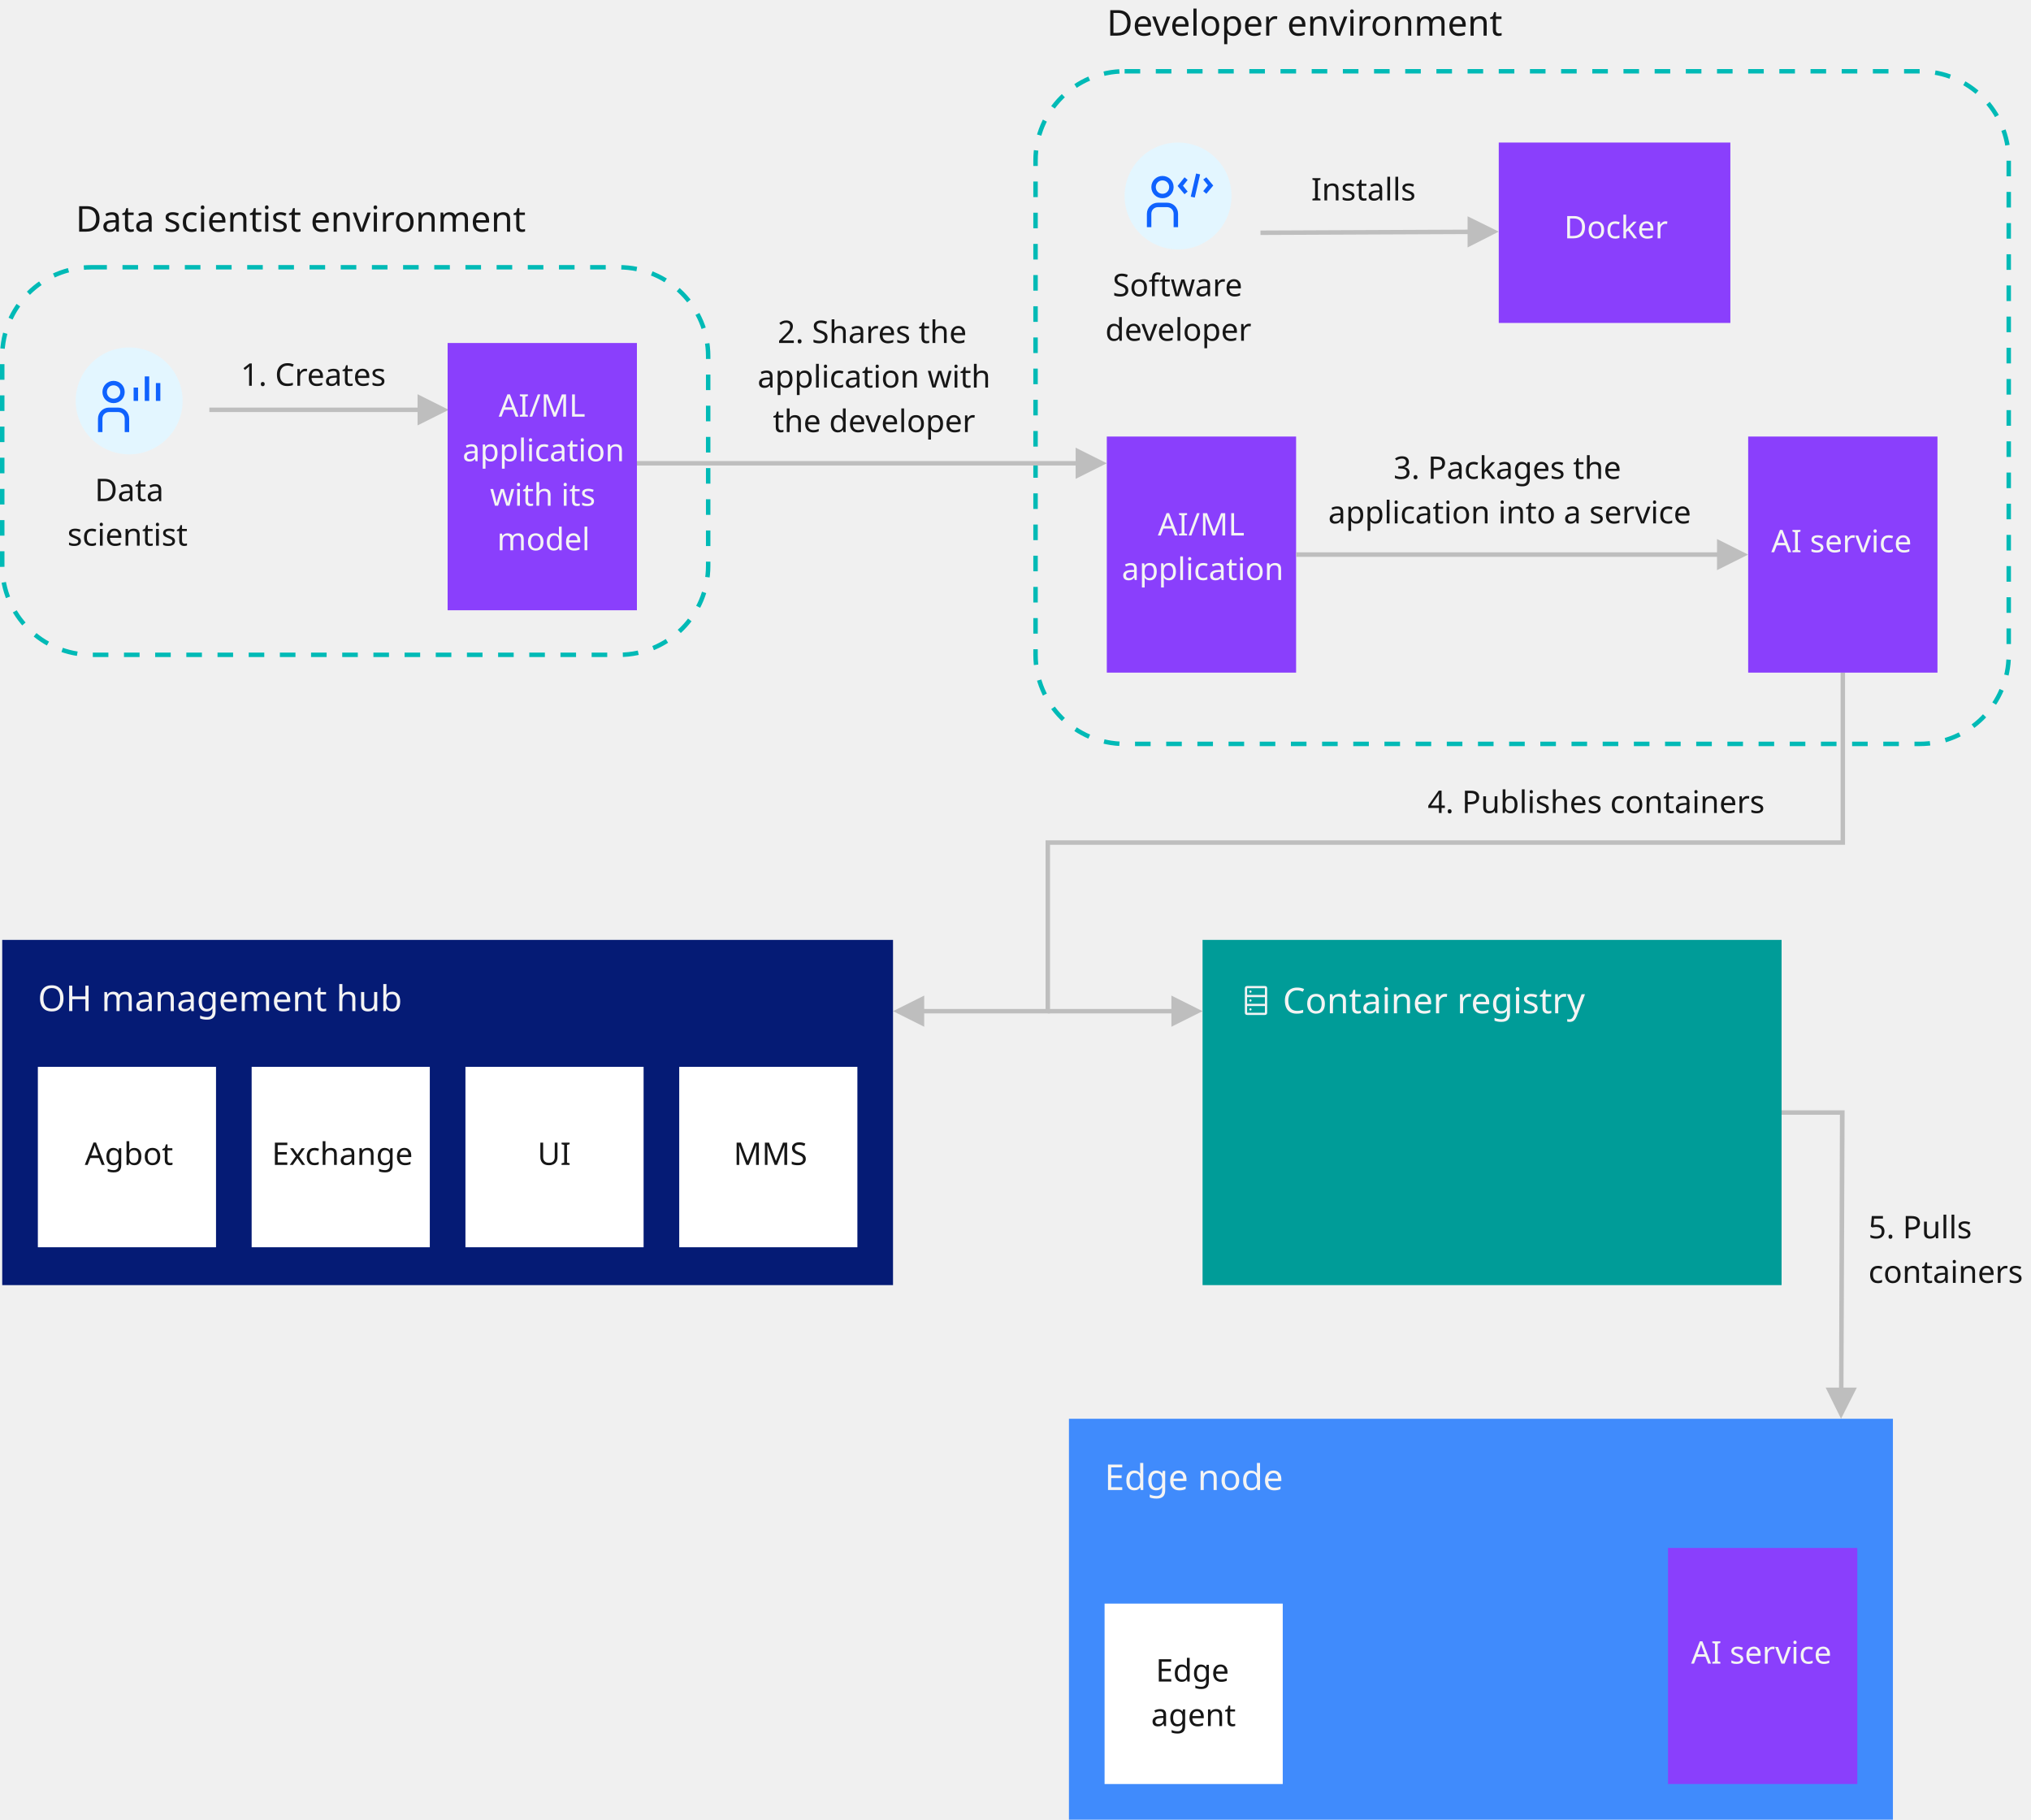
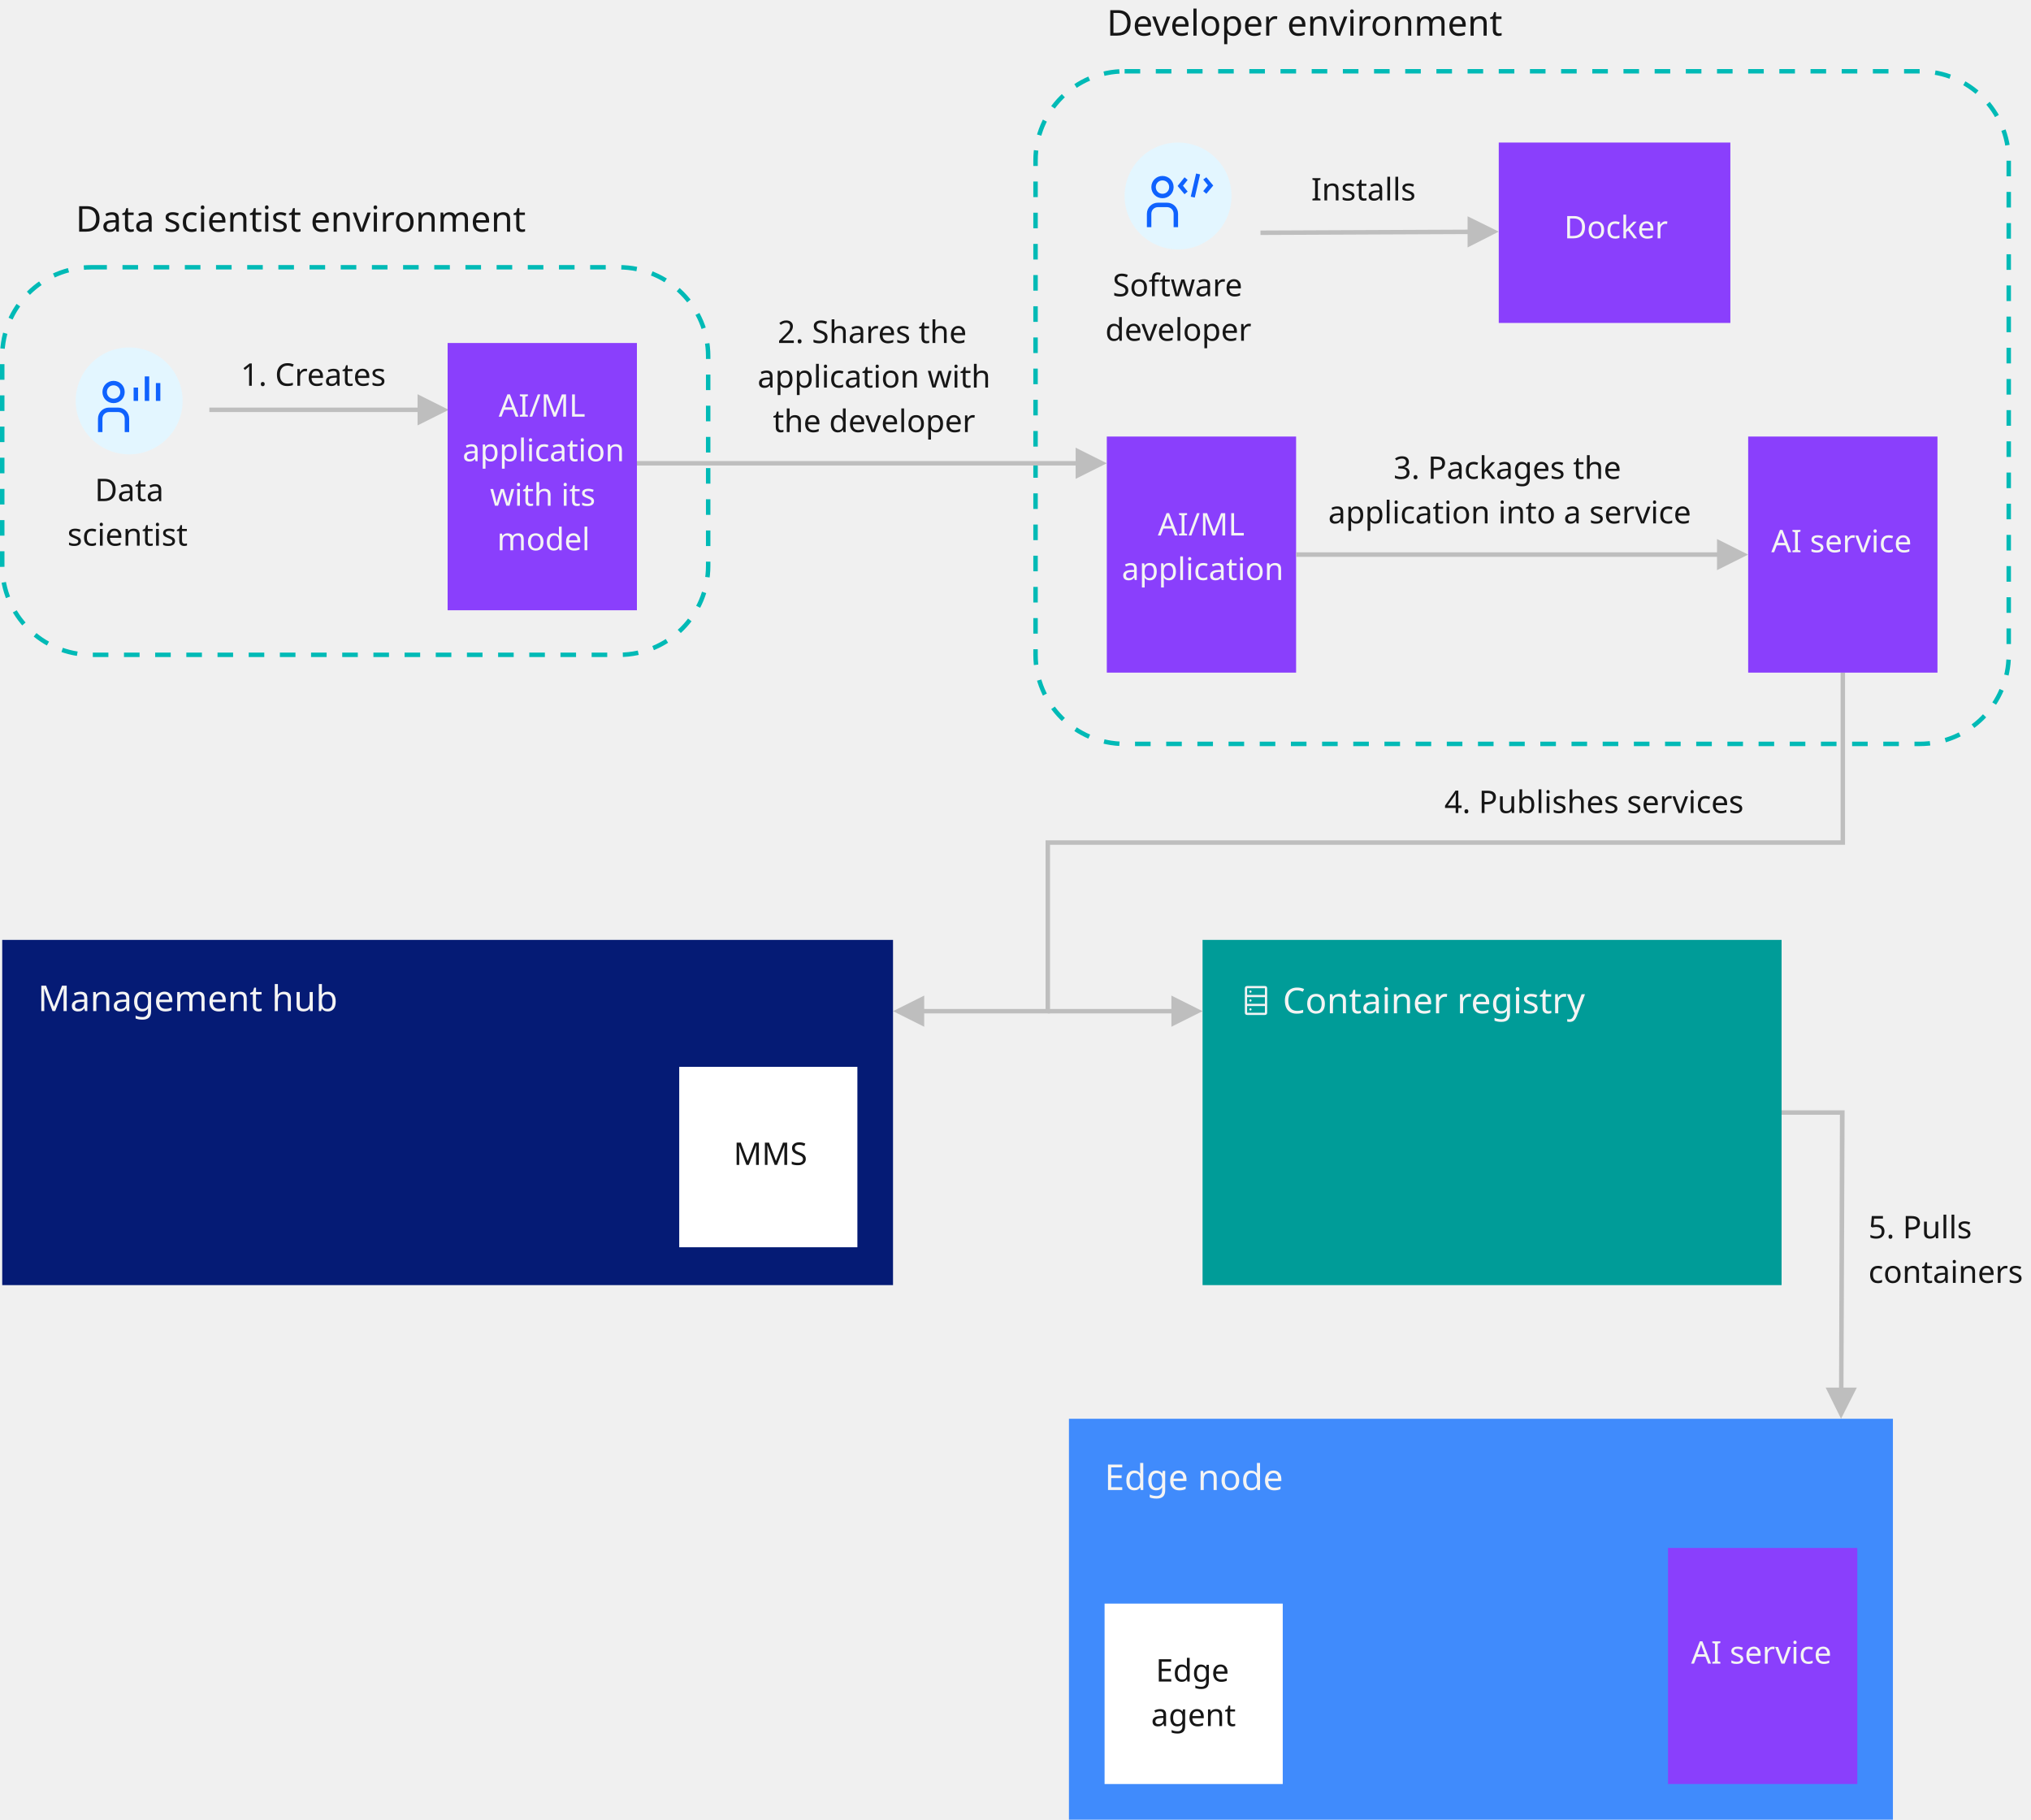
<svg xmlns="http://www.w3.org/2000/svg" version="1.1" id="Layer_1" x="0px" y="0px" viewBox="0 0 912 817" style="enable-background:new 0 0 912 817;" xml:space="preserve">
  <style type="text/css">
	.st0{fill-rule:evenodd;clip-rule:evenodd;fill:#408BFC;}
	.st1{fill-rule:evenodd;clip-rule:evenodd;fill:#FFFFFF;}
	.st2{fill-rule:evenodd;clip-rule:evenodd;fill:#8A3FFC;}
	.st3{fill:none;stroke:#00BAB6;stroke-width:2;stroke-dasharray:7;}
	.st4{fill-rule:evenodd;clip-rule:evenodd;fill:#E3F6FF;}
	.st5{fill-rule:evenodd;clip-rule:evenodd;fill:#0F62FE;}
	.st6{fill-rule:evenodd;clip-rule:evenodd;fill:#009C98;}
	.st7{fill:#BEBEBE;}
	.st8{fill-rule:evenodd;clip-rule:evenodd;fill:#051B75;}
	.st9{fill:#F908ED;}
	.st10{font-family:'IBMPlexSans';}
	.st11{font-size:14px;}
	.st12{fill-rule:evenodd;clip-rule:evenodd;fill:none;}
	.st13{fill:#161616;}
	.st14{fill:#F4F4F4;}
	.st15{font-family:'IBMPlexSans-Medium';}
	.st16{font-size:16px;}
	.st17{fill:none;}
</style>
  <rect id="Rectangle-Copy-14" x="480" y="637" class="st0" width="370" height="180" />
  <rect id="Rectangle-Copy-9" x="496" y="720" class="st1" width="80" height="81" />
  <rect id="Rectangle-Copy-18_1_" x="749" y="695" class="st2" width="85" height="106" />
  <path id="Rectangle-Copy-17" class="st3" d="M505,32h357c22.1,0,40,17.9,40,40v222c0,22.1-17.9,40-40,40H505c-22.1,0-40-17.9-40-40  V72C465,49.9,482.9,32,505,32z" />
  <path id="Rectangle-Copy-22" class="st3" d="M41,120h237c22.1,0,40,17.9,40,40v94c0,22.1-17.9,40-40,40H41c-22.1,0-40-17.9-40-40  v-94C1,137.9,18.9,120,41,120z" />
  <circle id="Oval-Copy-3" class="st4" cx="58" cy="180" r="24" />
-   <path id="Shape" class="st5" d="M53,183c2.8,0,5,2.2,5,5v6h-2v-6c0-1.7-1.3-3-3-3h-4c-1.7,0-3,1.3-3,3v6h-2v-6c0-2.8,2.2-5,5-5H53z   M51,171c2.8,0,5,2.2,5,5s-2.2,5-5,5s-5-2.2-5-5S48.2,171,51,171z M72,172v8h-2v-8H72z M67,169v11h-2v-11H67z M62,174v6h-2v-6H62z   M51,173c-1.7,0-3,1.3-3,3c0,1.7,1.3,3,3,3c1.7,0,3-1.3,3-3S52.7,173,51,173z" />
+   <path id="Shape" class="st5" d="M53,183c2.8,0,5,2.2,5,5v6h-2v-6c0-1.7-1.3-3-3-3h-4c-1.7,0-3,1.3-3,3v6h-2v-6c0-2.8,2.2-5,5-5H53z   M51,171c2.8,0,5,2.2,5,5s-2.2,5-5,5s-5-2.2-5-5S48.2,171,51,171z M72,172v8h-2v-8H72z M67,169v11h-2v-11H67z M62,174v6h-2v-6H62z   M51,173c-1.7,0-3,1.3-3,3c0,1.7,1.3,3,3,3s3-1.3,3-3S52.7,173,51,173z" />
  <circle id="Oval-Copy-3_1_" class="st4" cx="529" cy="88" r="24" />
  <path id="Shape_1_" class="st5" d="M524,91c2.8,0,5,2.2,5,5v6h-2v-6c0-1.7-1.3-3-3-3h-4c-1.7,0-3,1.3-3,3v6h-2v-6c0-2.8,2.2-5,5-5  H524z M522,79c2.8,0,5,2.2,5,5s-2.2,5-5,5s-5-2.2-5-5S519.2,79,522,79z M537.1,77.9l1.8,0.4l-2.4,10.4l-1.8-0.4L537.1,77.9z   M531.9,79.6l1.4,1.2l-2.1,2.6l2.1,2.6l-1.4,1.2l-3.1-3.7L531.9,79.6z M541.7,79.6l3.1,3.7l-3.1,3.7l-1.4-1.2l2.1-2.6l-2.1-2.6  L541.7,79.6z M522,81c-1.7,0-3,1.3-3,3c0,1.7,1.3,3,3,3s3-1.3,3-3S523.7,81,522,81z" />
  <rect id="Rectangle-Copy-14_1_" x="540" y="422" class="st6" width="260" height="155" />
  <path id="Line-2-Copy-37" class="st7" d="M828.5,302v77.3l-357,0V455H415v6l-14-7l14-7v6h54.5v-75.7l357,0V302H828.5z" />
  <path id="Line-5-Copy-3" class="st7" d="M828.3,498.5l0,1L827.8,623l6,0l-7.1,14l-6.9-14l6,0l0.4-122.5H800v-2H828.3z" />
  <path id="Line-5-Copy-4" class="st7" d="M526,447l14,7l-14,7v-6h-55.5v-2H526V447z" />
  <rect id="Rectangle-Copy-18_2_" x="1" y="422" class="st8" width="400" height="155" />
  <text transform="matrix(1 0 0 1 442.8637 174)" class="st9 st10 st11"> </text>
  <text transform="matrix(1 0 0 1 727.1121 215)" class="st9 st10 st11"> </text>
  <rect id="Rectangle-Copy-16" x="305" y="479" class="st1" width="80" height="81" />
-   <rect id="Rectangle-Copy-16_1_" x="209" y="479" class="st1" width="80" height="81" />
-   <rect id="Rectangle-Copy-16_2_" x="113" y="479" class="st1" width="80" height="81" />
-   <rect id="Rectangle-Copy-16_3_" x="17" y="479" class="st1" width="80" height="81" />
  <rect id="Rectangle-Copy-18_3_" x="673" y="64" class="st2" width="104" height="81" />
  <rect id="Rectangle-Copy-18_4_" x="785" y="196" class="st2" width="85" height="106" />
  <rect id="Rectangle-Copy-18_5_" x="497" y="196" class="st2" width="85" height="106" />
  <path id="Line-2-Copy-20" class="st7" d="M659,97.1l14,6.9l-14,7.1l0-6l-92,0.4l-1,0l0-2l1,0l92-0.4L659,97.1z" />
  <path id="Line-2-Copy-25" class="st7" d="M187.5,177l14,7l-14,7v-6H94v-2h93.5V177z" />
  <path id="Line-2-Copy-27" class="st7" d="M483,201l14,7l-14,7v-6H286v-2h197V201z" />
  <path id="Line-2-Copy-29" class="st7" d="M771,242l14,7l-14,7v-6H582v-2h189V242z" />
  <rect x="25" y="214.6" class="st12" width="64.9" height="34.7" />
  <text transform="matrix(1 0 0 1 42.5615 224.9954)">
    <tspan x="0" y="0" class="st13 st10 st11">Data </tspan>
    <tspan x="-12.3" y="20" class="st13 st10 st11">scientist</tspan>
  </text>
  <rect x="94" y="162.8" class="st12" width="93.5" height="16.3" />
  <text transform="matrix(1 0 0 1 108.0956 173.1962)" class="st13 st10 st11">1. Creates</text>
  <rect x="328.8" y="143.6" class="st12" width="125.2" height="64.4" />
  <text transform="matrix(1 0 0 1 349.1719 154.0051)">
    <tspan x="0" y="0" class="st13 st10 st11">2. Shares the </tspan>
    <tspan x="-9" y="20" class="st13 st10 st11">application with </tspan>
    <tspan x="-2.1" y="40" class="st13 st10 st11">the developer</tspan>
  </text>
  <rect x="582.2" y="204.6" class="st12" width="188.3" height="37.3" />
  <text transform="matrix(1 0 0 1 625.7371 214.9965)">
    <tspan x="0" y="0" class="st13 st10 st11">3. Packages the</tspan>
    <tspan x="-29.3" y="20" class="st13 st10 st11">application into a service</tspan>
  </text>
  <rect x="491.3" y="122.6" class="st12" width="74.1" height="34.8" />
  <text transform="matrix(1 0 0 1 499.6205 132.9903)">
    <tspan x="0" y="0" class="st13 st10 st11">Software </tspan>
    <tspan x="-3.3" y="20" class="st13 st10 st11">developer</tspan>
  </text>
  <rect x="575.9" y="79.6" class="st12" width="74.1" height="14.9" />
  <text transform="matrix(1 0 0 1 588.7766 89.9882)" class="st13 st10 st11">Installs</text>
  <rect x="630.4" y="354.7" class="st12" width="170.9" height="14.9" />
-   <text transform="matrix(1 0 0 1 641.0562 365.0254)" class="st13 st10 st11">4. Publishes containers</text>
+   <text transform="matrix(1 0 0 1 648.5811 365.0254)" class="st13 st10 st11">4. Publishes services</text>
  <rect x="839" y="545.6" class="st12" width="73" height="39.2" />
  <text transform="matrix(1 0 0 1 838.9998 555.9907)">
    <tspan x="0" y="0" class="st13 st10 st11">5. Pulls </tspan>
    <tspan x="0" y="20" class="st13 st10 st11">containers</tspan>
  </text>
  <rect x="305" y="512.7" class="st12" width="80" height="14.9" />
  <text transform="matrix(1 0 0 1 329.4114 523.0237)" class="st13 st10 st11">MMS</text>
  <rect x="502" y="744.6" class="st12" width="65.8" height="37.9" />
  <text transform="matrix(1 0 0 1 518.9951 754.9815)">
    <tspan x="0" y="0" class="st13 st10 st11">Edge </tspan>
    <tspan x="-2.1" y="20" class="st13 st10 st11">agent</tspan>
  </text>
  <rect x="749" y="736.6" class="st12" width="84.8" height="16.4" />
  <text transform="matrix(1 0 0 1 759.3896 746.9415)" class="st14 st10 st11">AI service</text>
-   <rect x="209" y="512.7" class="st12" width="80" height="14.9" />
-   <text transform="matrix(1 0 0 1 241.3772 523.0237)" class="st13 st10 st11">UI</text>
-   <rect x="113" y="512.7" class="st12" width="80" height="14.9" />
-   <text transform="matrix(1 0 0 1 122.0818 523.0237)" class="st13 st10 st11">Exchange</text>
-   <rect x="17" y="512.7" class="st12" width="80" height="14.9" />
-   <text transform="matrix(1 0 0 1 38.0725 523.0237)" class="st13 st10 st11">Agbot</text>
  <rect x="673" y="96.6" class="st12" width="104" height="14.9" />
  <text transform="matrix(1 0 0 1 702.3762 107.0062)" class="st14 st10 st11">Docker</text>
  <rect x="784.9" y="237.6" class="st12" width="85" height="14.9" />
  <text transform="matrix(1 0 0 1 795.3751 247.9524)" class="st14 st10 st11">AI service</text>
  <rect x="496.8" y="230.1" class="st12" width="85.2" height="34.7" />
  <text transform="matrix(1 0 0 1 519.9266 240.4189)">
    <tspan x="0" y="0" class="st14 st10 st11">AI/ML </tspan>
    <tspan x="-16.2" y="20" class="st14 st10 st11">application</tspan>
  </text>
  <rect x="17" y="442.1" class="st12" width="236.1" height="15.6" />
-   <text transform="matrix(1 0 0 1 17.0002 453.9669)" class="st14 st15 st16">OH management hub</text>
+   <text transform="matrix(1 0 0 1 17.0002 453.9669)" class="st14 st15 st16">Management hub</text>
  <rect x="496" y="657.2" class="st12" width="236.1" height="15.6" />
  <text transform="matrix(1 0 0 1 496.0002 668.9938)" class="st14 st15 st16">Edge node</text>
  <rect x="34" y="92.2" class="st12" width="236.1" height="15.6" />
  <text transform="matrix(1 0 0 1 33.9919 104.0068)" class="st13 st15 st16">Data scientist environment</text>
  <rect x="497" y="4.2" class="st12" width="236.1" height="15.6" />
  <text transform="matrix(1 0 0 1 497.0002 15.9909)" class="st13 st15 st16">Developer environment</text>
  <rect id="Rectangle-Copy-18_6_" x="201" y="154" class="st2" width="85" height="120" />
  <rect x="203.1" y="176.7" class="st12" width="80.6" height="74.6" />
  <text transform="matrix(1 0 0 1 223.9288 187.0765)">
    <tspan x="0" y="0" class="st14 st10 st11">AI/ML </tspan>
    <tspan x="-16.2" y="20" class="st14 st10 st11">application </tspan>
    <tspan x="-3.9" y="40" class="st14 st10 st11">with its </tspan>
    <tspan x="-0.7" y="60" class="st14 st10 st11">model</tspan>
  </text>
  <rect x="576" y="443.1" class="st12" width="162.3" height="15.6" />
  <text transform="matrix(1 0 0 1 575.9996 454.9651)" class="st14 st15 st16">Container registry</text>
  <g>
    <path class="st14" d="M568,442.7h-8c-0.6,0-1,0.4-1,1v11c0,0.6,0.4,1,1,1h8c0.6,0,1-0.4,1-1v-11C569,443.1,568.6,442.7,568,442.7z    M568,443.7v3h-8v-3H568z M560,450.7v-3h8v3H560z M560,454.7v-3h8v3H560z" />
    <circle class="st14" cx="561.5" cy="445.2" r="0.5" />
    <circle class="st14" cx="561.5" cy="449.2" r="0.5" />
    <circle class="st14" cx="561.5" cy="453.2" r="0.5" />
    <rect id="_x3C_Transparent_Rectangle_x3E__616_" x="556" y="441.2" class="st17" width="16" height="16" />
  </g>
</svg>
